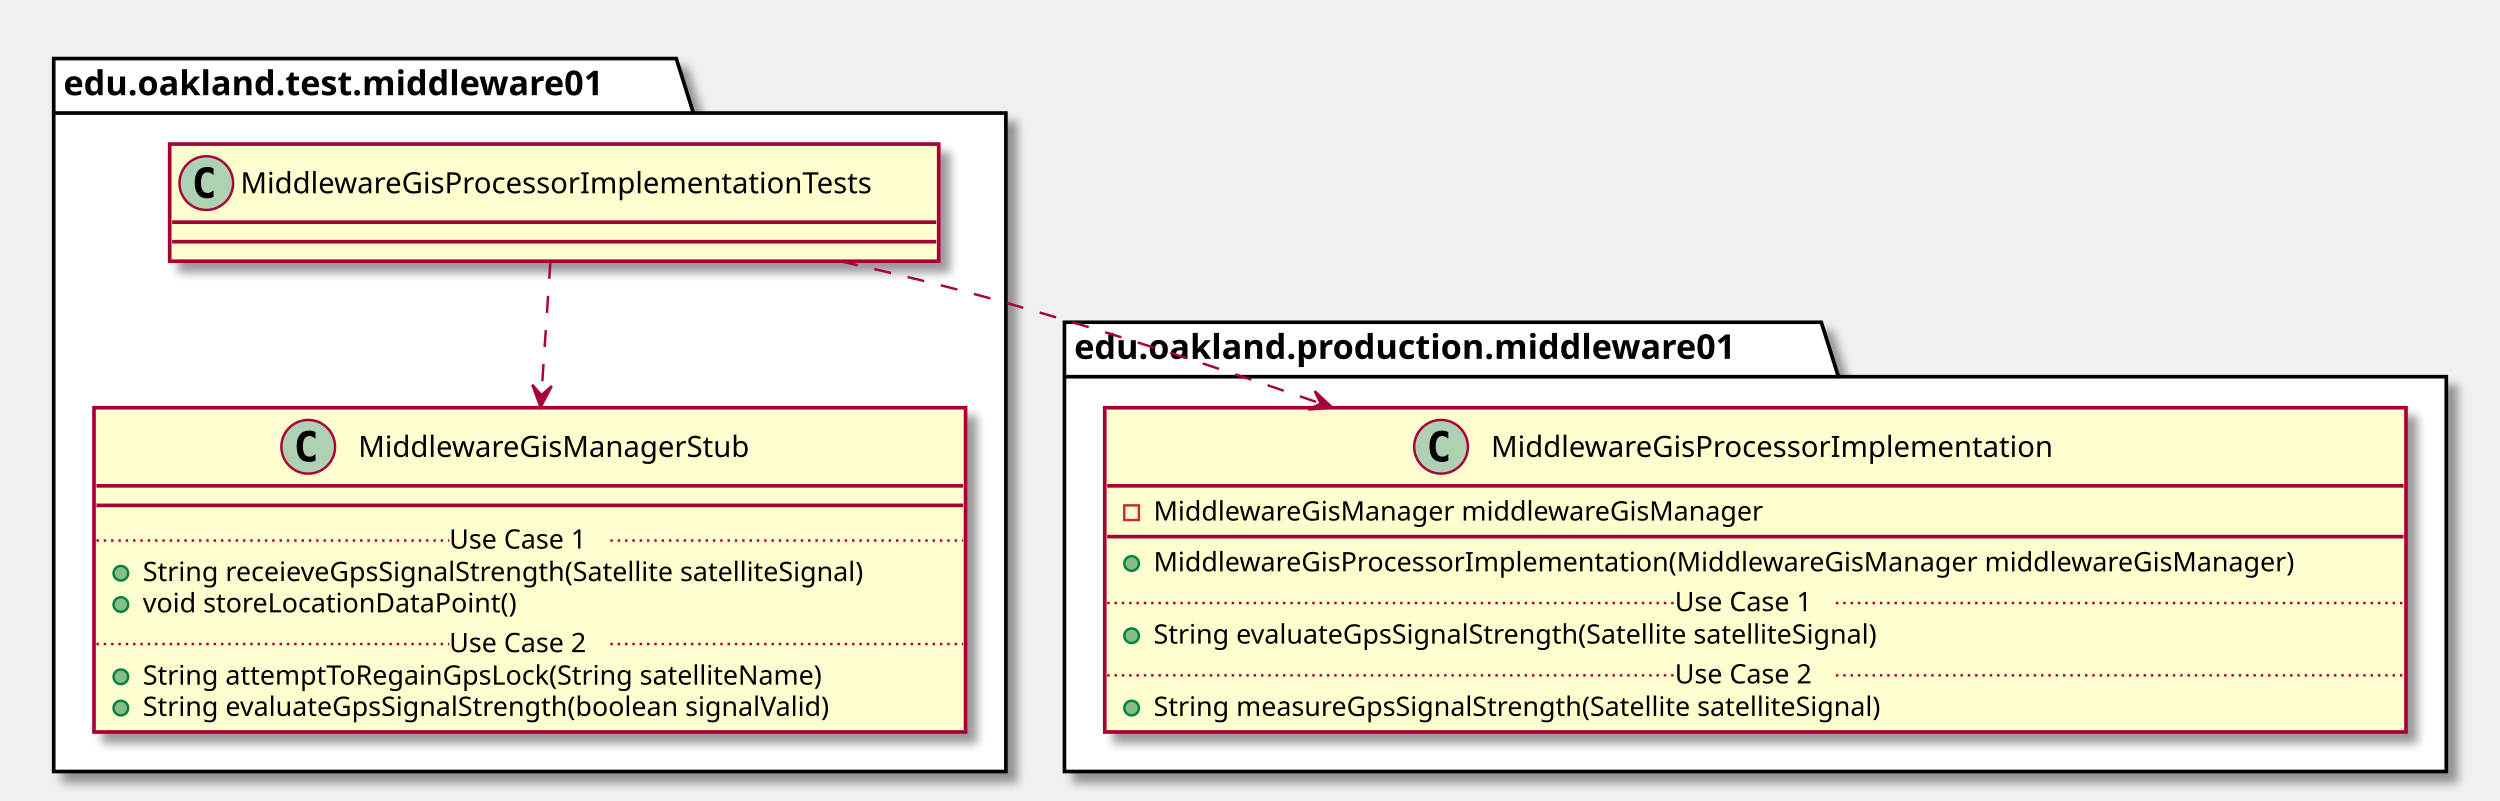
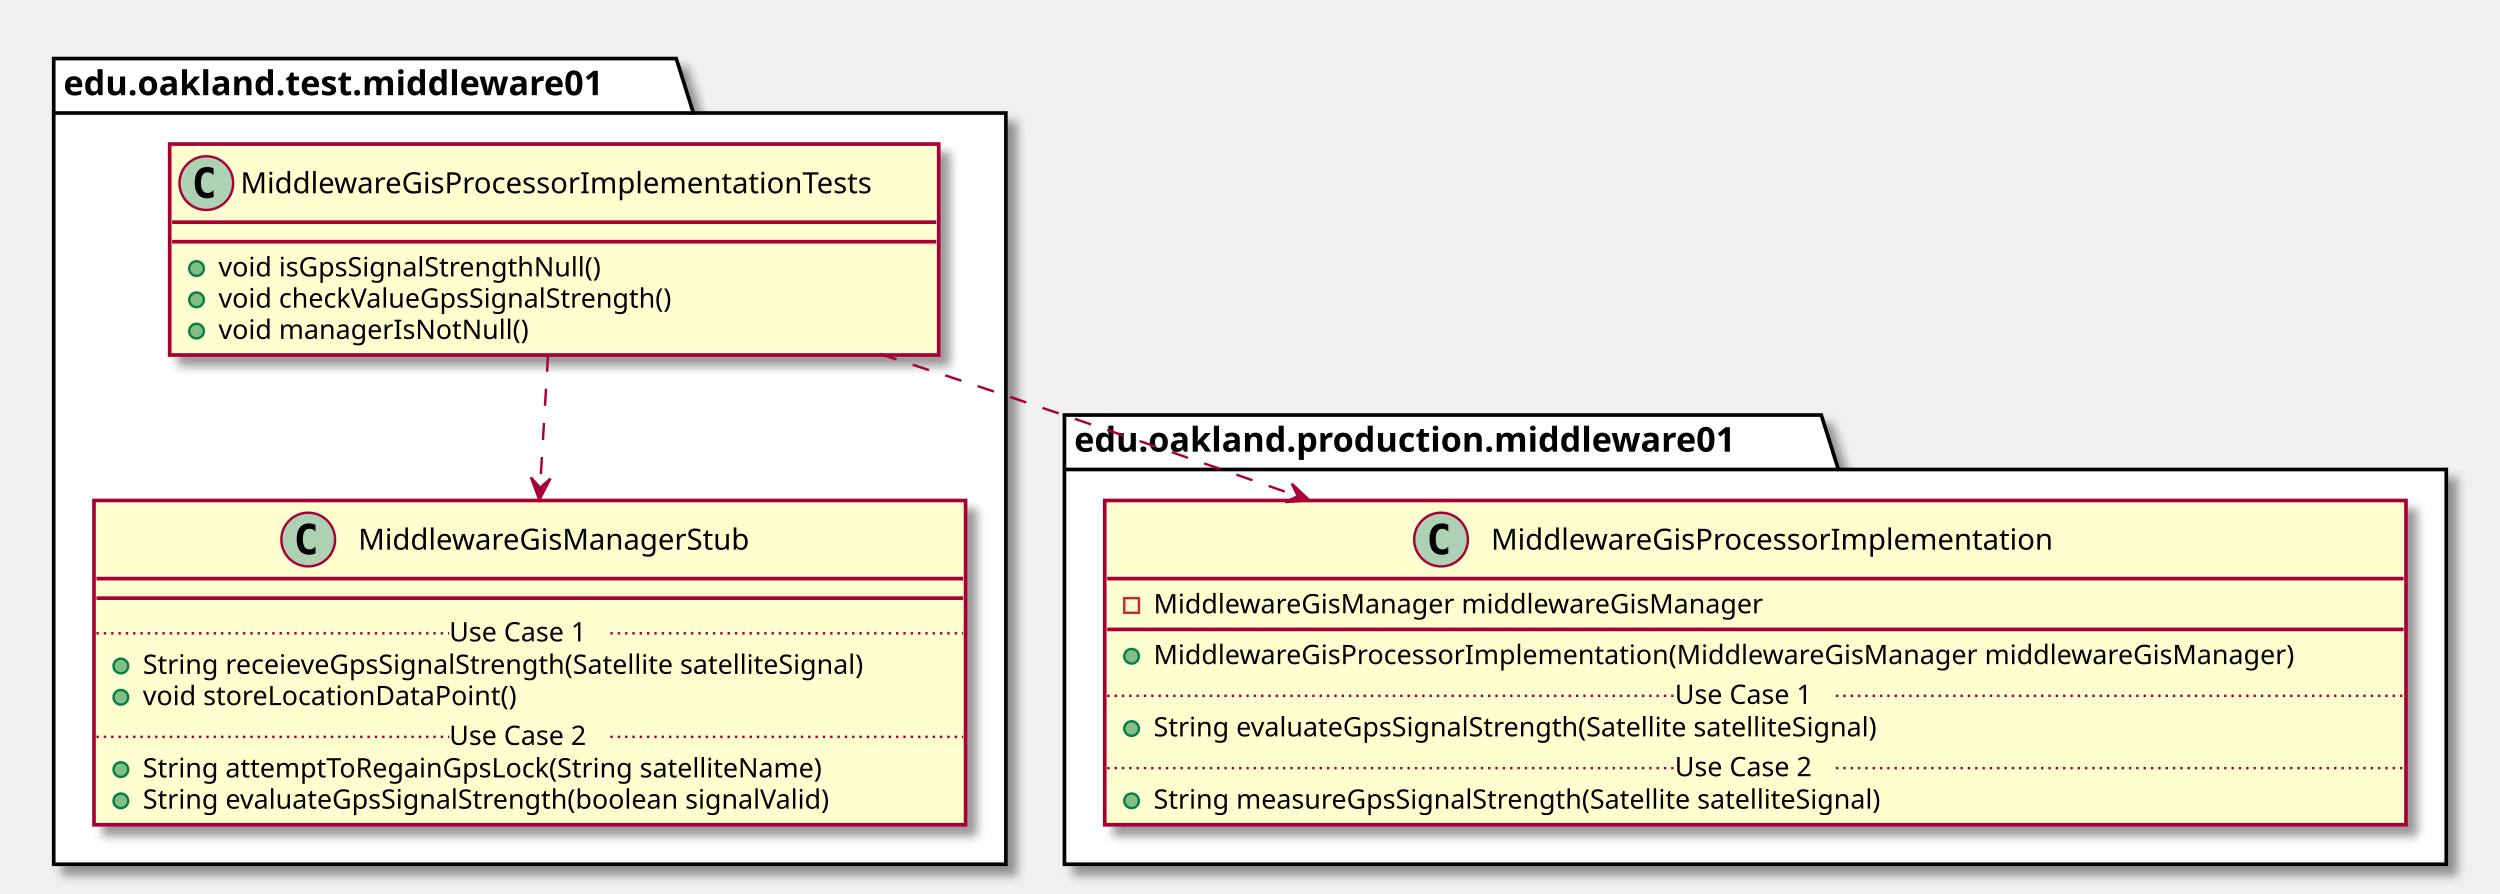
- <svg xmlns="http://www.w3.org/2000/svg" contentScriptType="application/ecmascript" contentStyleType="text/css" height="328px" preserveAspectRatio="none" style="width:1024px;height:328px;" version="1.1" viewBox="0 0 1024 328" width="1024px" zoomAndPan="magnify">
+ <svg xmlns="http://www.w3.org/2000/svg" contentScriptType="application/ecmascript" contentStyleType="text/css" height="366px" preserveAspectRatio="none" style="width:1024px;height:366px;" version="1.1" viewBox="0 0 1024 366" width="1024px" zoomAndPan="magnify">
  <defs>
-     <filter height="300%" id="f1su1064b163xt" width="300%" x="-1" y="-1">
+     <filter height="300%" id="f1q6ry1egu76h0" width="300%" x="-1" y="-1">
      <feGaussianBlur result="blurOut" stdDeviation="2.0" />
      <feColorMatrix in="blurOut" result="blurOut2" type="matrix" values="0 0 0 0 0 0 0 0 0 0 0 0 0 0 0 0 0 0 .4 0" />
      <feOffset dx="4.0" dy="4.0" in="blurOut2" result="blurOut3" />
      <feBlend in="SourceGraphic" in2="blurOut3" mode="normal" />
    </filter>
  </defs>
  <g>
-     <polygon fill="#FFFFFF" filter="url(#f1su1064b163xt)" points="22,24,277,24,284,46.297,412,46.297,412,316,22,316,22,24" style="stroke: #000000; stroke-width: 1.5;" />
+     <polygon fill="#FFFFFF" filter="url(#f1q6ry1egu76h0)" points="22,24,277,24,284,46.297,412,46.297,412,354,22,354,22,24" style="stroke: #000000; stroke-width: 1.5;" />
    <line style="stroke: #000000; stroke-width: 1.5;" x1="22" x2="284" y1="46.297" y2="46.297" />
    <text fill="#000000" font-family="sans-serif" font-size="14" font-weight="bold" lengthAdjust="spacingAndGlyphs" textLength="249" x="26" y="38.995">edu.oakland.test.middleware01</text>
-     <polygon fill="#FFFFFF" filter="url(#f1su1064b163xt)" points="436,132,746,132,753,154.297,1002,154.297,1002,316,436,316,436,132" style="stroke: #000000; stroke-width: 1.5;" />
-     <line style="stroke: #000000; stroke-width: 1.5;" x1="436" x2="753" y1="154.297" y2="154.297" />
-     <text fill="#000000" font-family="sans-serif" font-size="14" font-weight="bold" lengthAdjust="spacingAndGlyphs" textLength="304" x="440" y="146.995">edu.oakland.production.middleware01</text>
-     <rect fill="#FEFECE" filter="url(#f1su1064b163xt)" height="48" id="MiddlewareGisProcessorImplementationTests" style="stroke: #A80036; stroke-width: 1.5;" width="315" x="69.5" y="59" />
+     <polygon fill="#FFFFFF" filter="url(#f1q6ry1egu76h0)" points="436,170,746,170,753,192.297,1002,192.297,1002,354,436,354,436,170" style="stroke: #000000; stroke-width: 1.5;" />
+     <line style="stroke: #000000; stroke-width: 1.5;" x1="436" x2="753" y1="192.297" y2="192.297" />
+     <text fill="#000000" font-family="sans-serif" font-size="14" font-weight="bold" lengthAdjust="spacingAndGlyphs" textLength="304" x="440" y="184.995">edu.oakland.production.middleware01</text>
+     <rect fill="#FEFECE" filter="url(#f1q6ry1egu76h0)" height="86.414" id="MiddlewareGisProcessorImplementationTests" style="stroke: #A80036; stroke-width: 1.5;" width="315" x="69.5" y="59" />
    <ellipse cx="84.5" cy="75" fill="#ADD1B2" rx="11" ry="11" style="stroke: #A80036; stroke-width: 1.0;" />
    <path d="M87.469,80.641 Q86.891,80.938 86.25,81.078 Q85.609,81.234 84.906,81.234 Q82.406,81.234 81.078,79.594 Q79.766,77.938 79.766,74.812 Q79.766,71.688 81.078,70.031 Q82.406,68.375 84.906,68.375 Q85.609,68.375 86.25,68.531 Q86.906,68.688 87.469,68.984 L87.469,71.703 Q86.844,71.125 86.25,70.859 Q85.656,70.578 85.031,70.578 Q83.688,70.578 83,71.656 Q82.312,72.719 82.312,74.812 Q82.312,76.906 83,77.984 Q83.688,79.047 85.031,79.047 Q85.656,79.047 86.25,78.781 Q86.844,78.5 87.469,77.922 L87.469,80.641 Z " />
    <text fill="#000000" font-family="sans-serif" font-size="12" lengthAdjust="spacingAndGlyphs" textLength="283" x="98.5" y="79.154">MiddlewareGisProcessorImplementationTests</text>
    <line style="stroke: #A80036; stroke-width: 1.5;" x1="70.5" x2="383.5" y1="91" y2="91" />
    <line style="stroke: #A80036; stroke-width: 1.5;" x1="70.5" x2="383.5" y1="99" y2="99" />
-     <rect fill="#FEFECE" filter="url(#f1su1064b163xt)" height="132.828" id="MiddlewareGisManagerStub" style="stroke: #A80036; stroke-width: 1.5;" width="357" x="38.5" y="167" />
-     <ellipse cx="126.25" cy="183" fill="#ADD1B2" rx="11" ry="11" style="stroke: #A80036; stroke-width: 1.0;" />
-     <path d="M129.219,188.641 Q128.641,188.938 128,189.078 Q127.359,189.234 126.656,189.234 Q124.156,189.234 122.828,187.594 Q121.516,185.938 121.516,182.812 Q121.516,179.688 122.828,178.031 Q124.156,176.375 126.656,176.375 Q127.359,176.375 128,176.531 Q128.656,176.688 129.219,176.984 L129.219,179.703 Q128.594,179.125 128,178.859 Q127.406,178.578 126.781,178.578 Q125.438,178.578 124.75,179.656 Q124.062,180.719 124.062,182.812 Q124.062,184.906 124.75,185.984 Q125.438,187.047 126.781,187.047 Q127.406,187.047 128,186.781 Q128.594,186.5 129.219,185.922 L129.219,188.641 Z " />
-     <text fill="#000000" font-family="sans-serif" font-size="12" lengthAdjust="spacingAndGlyphs" textLength="173" x="146.75" y="187.154">MiddlewareGisManagerStub</text>
-     <line style="stroke: #A80036; stroke-width: 1.5;" x1="39.5" x2="394.5" y1="199" y2="199" />
-     <line style="stroke: #A80036; stroke-width: 1.5;" x1="39.5" x2="394.5" y1="207" y2="207" />
-     <ellipse cx="49.5" cy="234.805" fill="#84BE84" rx="3" ry="3" style="stroke: #038048; stroke-width: 1.0;" />
-     <text fill="#000000" font-family="sans-serif" font-size="11" lengthAdjust="spacingAndGlyphs" textLength="331" x="58.5" y="238.015">String receieveGpsSignalStrength(Satellite satelliteSignal)</text>
-     <ellipse cx="49.5" cy="247.609" fill="#84BE84" rx="3" ry="3" style="stroke: #038048; stroke-width: 1.0;" />
-     <text fill="#000000" font-family="sans-serif" font-size="11" lengthAdjust="spacingAndGlyphs" textLength="166" x="58.5" y="250.82">void storeLocationDataPoint()</text>
-     <line style="stroke: #A80036; stroke-width: 1.0; stroke-dasharray: 1.0,2.0;" x1="39.5" x2="184" y1="221.402" y2="221.402" />
-     <text fill="#000000" font-family="sans-serif" font-size="11" lengthAdjust="spacingAndGlyphs" textLength="66" x="184" y="224.71">Use Case 1</text>
-     <line style="stroke: #A80036; stroke-width: 1.0; stroke-dasharray: 1.0,2.0;" x1="250" x2="394.5" y1="221.402" y2="221.402" />
-     <ellipse cx="49.5" cy="277.219" fill="#84BE84" rx="3" ry="3" style="stroke: #038048; stroke-width: 1.0;" />
-     <text fill="#000000" font-family="sans-serif" font-size="11" lengthAdjust="spacingAndGlyphs" textLength="306" x="58.5" y="280.429">String attemptToRegainGpsLock(String satelliteName)</text>
-     <ellipse cx="49.5" cy="290.023" fill="#84BE84" rx="3" ry="3" style="stroke: #038048; stroke-width: 1.0;" />
-     <text fill="#000000" font-family="sans-serif" font-size="11" lengthAdjust="spacingAndGlyphs" textLength="311" x="58.5" y="293.234">String evaluateGpsSignalStrength(boolean signalValid)</text>
-     <line style="stroke: #A80036; stroke-width: 1.0; stroke-dasharray: 1.0,2.0;" x1="39.5" x2="184" y1="263.816" y2="263.816" />
-     <text fill="#000000" font-family="sans-serif" font-size="11" lengthAdjust="spacingAndGlyphs" textLength="66" x="184" y="267.125">Use Case 2</text>
-     <line style="stroke: #A80036; stroke-width: 1.0; stroke-dasharray: 1.0,2.0;" x1="250" x2="394.5" y1="263.816" y2="263.816" />
-     <rect fill="#FEFECE" filter="url(#f1su1064b163xt)" height="132.828" id="MiddlewareGisProcessorImplementation" style="stroke: #A80036; stroke-width: 1.5;" width="533" x="452.5" y="167" />
-     <ellipse cx="590.25" cy="183" fill="#ADD1B2" rx="11" ry="11" style="stroke: #A80036; stroke-width: 1.0;" />
-     <path d="M593.219,188.641 Q592.641,188.938 592,189.078 Q591.359,189.234 590.656,189.234 Q588.156,189.234 586.828,187.594 Q585.516,185.938 585.516,182.812 Q585.516,179.688 586.828,178.031 Q588.156,176.375 590.656,176.375 Q591.359,176.375 592,176.531 Q592.656,176.688 593.219,176.984 L593.219,179.703 Q592.594,179.125 592,178.859 Q591.406,178.578 590.781,178.578 Q589.438,178.578 588.75,179.656 Q588.062,180.719 588.062,182.812 Q588.062,184.906 588.75,185.984 Q589.438,187.047 590.781,187.047 Q591.406,187.047 592,186.781 Q592.594,186.5 593.219,185.922 L593.219,188.641 Z " />
-     <text fill="#000000" font-family="sans-serif" font-size="12" lengthAdjust="spacingAndGlyphs" textLength="249" x="610.75" y="187.154">MiddlewareGisProcessorImplementation</text>
-     <line style="stroke: #A80036; stroke-width: 1.5;" x1="453.5" x2="984.5" y1="199" y2="199" />
-     <rect fill="none" height="6" style="stroke: #C82930; stroke-width: 1.0;" width="6" x="460.5" y="207" />
-     <text fill="#000000" font-family="sans-serif" font-size="11" lengthAdjust="spacingAndGlyphs" textLength="270" x="472.5" y="213.21">MiddlewareGisManager middlewareGisManager</text>
-     <line style="stroke: #A80036; stroke-width: 1.5;" x1="453.5" x2="984.5" y1="219.805" y2="219.805" />
-     <ellipse cx="463.5" cy="230.805" fill="#84BE84" rx="3" ry="3" style="stroke: #038048; stroke-width: 1.0;" />
-     <text fill="#000000" font-family="sans-serif" font-size="11" lengthAdjust="spacingAndGlyphs" textLength="507" x="472.5" y="234.015">MiddlewareGisProcessorImplementation(MiddlewareGisManager middlewareGisManager)</text>
-     <ellipse cx="463.5" cy="260.414" fill="#84BE84" rx="3" ry="3" style="stroke: #038048; stroke-width: 1.0;" />
-     <text fill="#000000" font-family="sans-serif" font-size="11" lengthAdjust="spacingAndGlyphs" textLength="331" x="472.5" y="263.625">String evaluateGpsSignalStrength(Satellite satelliteSignal)</text>
-     <line style="stroke: #A80036; stroke-width: 1.0; stroke-dasharray: 1.0,2.0;" x1="453.5" x2="686" y1="247.012" y2="247.012" />
-     <text fill="#000000" font-family="sans-serif" font-size="11" lengthAdjust="spacingAndGlyphs" textLength="66" x="686" y="250.32">Use Case 1</text>
-     <line style="stroke: #A80036; stroke-width: 1.0; stroke-dasharray: 1.0,2.0;" x1="752" x2="984.5" y1="247.012" y2="247.012" />
-     <ellipse cx="463.5" cy="290.023" fill="#84BE84" rx="3" ry="3" style="stroke: #038048; stroke-width: 1.0;" />
-     <text fill="#000000" font-family="sans-serif" font-size="11" lengthAdjust="spacingAndGlyphs" textLength="334" x="472.5" y="293.234">String measureGpsSignalStrength(Satellite satelliteSignal)</text>
-     <line style="stroke: #A80036; stroke-width: 1.0; stroke-dasharray: 1.0,2.0;" x1="453.5" x2="686" y1="276.621" y2="276.621" />
-     <text fill="#000000" font-family="sans-serif" font-size="11" lengthAdjust="spacingAndGlyphs" textLength="66" x="686" y="279.929">Use Case 2</text>
-     <line style="stroke: #A80036; stroke-width: 1.0; stroke-dasharray: 1.0,2.0;" x1="752" x2="984.5" y1="276.621" y2="276.621" />
-     <path d="M225.44,107.2 C224.44,122.02 223.09,142.09 221.76,161.82 " fill="none" id="MiddlewareGisProcessorImplementationTests-&gt;MiddlewareGisManagerStub" style="stroke: #A80036; stroke-width: 1.0; stroke-dasharray: 7.0,7.0;" />
-     <polygon fill="#A80036" points="221.42,166.83,226.003,158.113,221.749,161.841,218.02,157.586,221.42,166.83" style="stroke: #A80036; stroke-width: 1.0;" />
-     <path d="M344.5,107.06 C367.03,112.14 390.34,117.86 412,124 C454.16,135.95 498.93,150.62 540.87,165.25 " fill="none" id="MiddlewareGisProcessorImplementationTests-&gt;MiddlewareGisProcessorImplementation" style="stroke: #A80036; stroke-width: 1.0; stroke-dasharray: 7.0,7.0;" />
-     <polygon fill="#A80036" points="545.7,166.94,538.518,160.201,540.979,165.295,535.885,167.756,545.7,166.94" style="stroke: #A80036; stroke-width: 1.0;" />
+     <ellipse cx="80.5" cy="110" fill="#84BE84" rx="3" ry="3" style="stroke: #038048; stroke-width: 1.0;" />
+     <text fill="#000000" font-family="sans-serif" font-size="11" lengthAdjust="spacingAndGlyphs" textLength="173" x="89.5" y="113.21">void isGpsSignalStrengthNull()</text>
+     <ellipse cx="80.5" cy="122.805" fill="#84BE84" rx="3" ry="3" style="stroke: #038048; stroke-width: 1.0;" />
+     <text fill="#000000" font-family="sans-serif" font-size="11" lengthAdjust="spacingAndGlyphs" textLength="205" x="89.5" y="126.015">void checkValueGpsSignalStrength()</text>
+     <ellipse cx="80.5" cy="135.609" fill="#84BE84" rx="3" ry="3" style="stroke: #038048; stroke-width: 1.0;" />
+     <text fill="#000000" font-family="sans-serif" font-size="11" lengthAdjust="spacingAndGlyphs" textLength="136" x="89.5" y="138.82">void managerIsNotNull()</text>
+     <rect fill="#FEFECE" filter="url(#f1q6ry1egu76h0)" height="132.828" id="MiddlewareGisManagerStub" style="stroke: #A80036; stroke-width: 1.5;" width="357" x="38.5" y="205" />
+     <ellipse cx="126.25" cy="221" fill="#ADD1B2" rx="11" ry="11" style="stroke: #A80036; stroke-width: 1.0;" />
+     <path d="M129.219,226.641 Q128.641,226.938 128,227.078 Q127.359,227.234 126.656,227.234 Q124.156,227.234 122.828,225.594 Q121.516,223.938 121.516,220.812 Q121.516,217.688 122.828,216.031 Q124.156,214.375 126.656,214.375 Q127.359,214.375 128,214.531 Q128.656,214.688 129.219,214.984 L129.219,217.703 Q128.594,217.125 128,216.859 Q127.406,216.578 126.781,216.578 Q125.438,216.578 124.75,217.656 Q124.062,218.719 124.062,220.812 Q124.062,222.906 124.75,223.984 Q125.438,225.047 126.781,225.047 Q127.406,225.047 128,224.781 Q128.594,224.5 129.219,223.922 L129.219,226.641 Z " />
+     <text fill="#000000" font-family="sans-serif" font-size="12" lengthAdjust="spacingAndGlyphs" textLength="173" x="146.75" y="225.154">MiddlewareGisManagerStub</text>
+     <line style="stroke: #A80036; stroke-width: 1.5;" x1="39.5" x2="394.5" y1="237" y2="237" />
+     <line style="stroke: #A80036; stroke-width: 1.5;" x1="39.5" x2="394.5" y1="245" y2="245" />
+     <ellipse cx="49.5" cy="272.805" fill="#84BE84" rx="3" ry="3" style="stroke: #038048; stroke-width: 1.0;" />
+     <text fill="#000000" font-family="sans-serif" font-size="11" lengthAdjust="spacingAndGlyphs" textLength="331" x="58.5" y="276.015">String receieveGpsSignalStrength(Satellite satelliteSignal)</text>
+     <ellipse cx="49.5" cy="285.609" fill="#84BE84" rx="3" ry="3" style="stroke: #038048; stroke-width: 1.0;" />
+     <text fill="#000000" font-family="sans-serif" font-size="11" lengthAdjust="spacingAndGlyphs" textLength="166" x="58.5" y="288.82">void storeLocationDataPoint()</text>
+     <line style="stroke: #A80036; stroke-width: 1.0; stroke-dasharray: 1.0,2.0;" x1="39.5" x2="184" y1="259.402" y2="259.402" />
+     <text fill="#000000" font-family="sans-serif" font-size="11" lengthAdjust="spacingAndGlyphs" textLength="66" x="184" y="262.71">Use Case 1</text>
+     <line style="stroke: #A80036; stroke-width: 1.0; stroke-dasharray: 1.0,2.0;" x1="250" x2="394.5" y1="259.402" y2="259.402" />
+     <ellipse cx="49.5" cy="315.219" fill="#84BE84" rx="3" ry="3" style="stroke: #038048; stroke-width: 1.0;" />
+     <text fill="#000000" font-family="sans-serif" font-size="11" lengthAdjust="spacingAndGlyphs" textLength="306" x="58.5" y="318.429">String attemptToRegainGpsLock(String satelliteName)</text>
+     <ellipse cx="49.5" cy="328.023" fill="#84BE84" rx="3" ry="3" style="stroke: #038048; stroke-width: 1.0;" />
+     <text fill="#000000" font-family="sans-serif" font-size="11" lengthAdjust="spacingAndGlyphs" textLength="311" x="58.5" y="331.234">String evaluateGpsSignalStrength(boolean signalValid)</text>
+     <line style="stroke: #A80036; stroke-width: 1.0; stroke-dasharray: 1.0,2.0;" x1="39.5" x2="184" y1="301.816" y2="301.816" />
+     <text fill="#000000" font-family="sans-serif" font-size="11" lengthAdjust="spacingAndGlyphs" textLength="66" x="184" y="305.125">Use Case 2</text>
+     <line style="stroke: #A80036; stroke-width: 1.0; stroke-dasharray: 1.0,2.0;" x1="250" x2="394.5" y1="301.816" y2="301.816" />
+     <rect fill="#FEFECE" filter="url(#f1q6ry1egu76h0)" height="132.828" id="MiddlewareGisProcessorImplementation" style="stroke: #A80036; stroke-width: 1.5;" width="533" x="452.5" y="205" />
+     <ellipse cx="590.25" cy="221" fill="#ADD1B2" rx="11" ry="11" style="stroke: #A80036; stroke-width: 1.0;" />
+     <path d="M593.219,226.641 Q592.641,226.938 592,227.078 Q591.359,227.234 590.656,227.234 Q588.156,227.234 586.828,225.594 Q585.516,223.938 585.516,220.812 Q585.516,217.688 586.828,216.031 Q588.156,214.375 590.656,214.375 Q591.359,214.375 592,214.531 Q592.656,214.688 593.219,214.984 L593.219,217.703 Q592.594,217.125 592,216.859 Q591.406,216.578 590.781,216.578 Q589.438,216.578 588.75,217.656 Q588.062,218.719 588.062,220.812 Q588.062,222.906 588.75,223.984 Q589.438,225.047 590.781,225.047 Q591.406,225.047 592,224.781 Q592.594,224.5 593.219,223.922 L593.219,226.641 Z " />
+     <text fill="#000000" font-family="sans-serif" font-size="12" lengthAdjust="spacingAndGlyphs" textLength="249" x="610.75" y="225.154">MiddlewareGisProcessorImplementation</text>
+     <line style="stroke: #A80036; stroke-width: 1.5;" x1="453.5" x2="984.5" y1="237" y2="237" />
+     <rect fill="none" height="6" style="stroke: #C82930; stroke-width: 1.0;" width="6" x="460.5" y="245" />
+     <text fill="#000000" font-family="sans-serif" font-size="11" lengthAdjust="spacingAndGlyphs" textLength="270" x="472.5" y="251.21">MiddlewareGisManager middlewareGisManager</text>
+     <line style="stroke: #A80036; stroke-width: 1.5;" x1="453.5" x2="984.5" y1="257.805" y2="257.805" />
+     <ellipse cx="463.5" cy="268.805" fill="#84BE84" rx="3" ry="3" style="stroke: #038048; stroke-width: 1.0;" />
+     <text fill="#000000" font-family="sans-serif" font-size="11" lengthAdjust="spacingAndGlyphs" textLength="507" x="472.5" y="272.015">MiddlewareGisProcessorImplementation(MiddlewareGisManager middlewareGisManager)</text>
+     <ellipse cx="463.5" cy="298.414" fill="#84BE84" rx="3" ry="3" style="stroke: #038048; stroke-width: 1.0;" />
+     <text fill="#000000" font-family="sans-serif" font-size="11" lengthAdjust="spacingAndGlyphs" textLength="331" x="472.5" y="301.625">String evaluateGpsSignalStrength(Satellite satelliteSignal)</text>
+     <line style="stroke: #A80036; stroke-width: 1.0; stroke-dasharray: 1.0,2.0;" x1="453.5" x2="686" y1="285.012" y2="285.012" />
+     <text fill="#000000" font-family="sans-serif" font-size="11" lengthAdjust="spacingAndGlyphs" textLength="66" x="686" y="288.32">Use Case 1</text>
+     <line style="stroke: #A80036; stroke-width: 1.0; stroke-dasharray: 1.0,2.0;" x1="752" x2="984.5" y1="285.012" y2="285.012" />
+     <ellipse cx="463.5" cy="328.023" fill="#84BE84" rx="3" ry="3" style="stroke: #038048; stroke-width: 1.0;" />
+     <text fill="#000000" font-family="sans-serif" font-size="11" lengthAdjust="spacingAndGlyphs" textLength="334" x="472.5" y="331.234">String measureGpsSignalStrength(Satellite satelliteSignal)</text>
+     <line style="stroke: #A80036; stroke-width: 1.0; stroke-dasharray: 1.0,2.0;" x1="453.5" x2="686" y1="314.621" y2="314.621" />
+     <text fill="#000000" font-family="sans-serif" font-size="11" lengthAdjust="spacingAndGlyphs" textLength="66" x="686" y="317.929">Use Case 2</text>
+     <line style="stroke: #A80036; stroke-width: 1.0; stroke-dasharray: 1.0,2.0;" x1="752" x2="984.5" y1="314.621" y2="314.621" />
+     <path d="M224.48,145.27 C223.49,161.74 222.34,181.09 221.23,199.58 " fill="none" id="MiddlewareGisProcessorImplementationTests-&gt;MiddlewareGisManagerStub" style="stroke: #A80036; stroke-width: 1.0; stroke-dasharray: 7.0,7.0;" />
+     <polygon fill="#A80036" points="220.92,204.77,225.453,196.026,221.22,199.779,217.468,195.546,220.92,204.77" style="stroke: #A80036; stroke-width: 1.0;" />
+     <path d="M360.55,145.05 C377.88,150.67 395.38,156.42 412,162 C450.75,175.02 492.1,189.34 531.49,203.19 " fill="none" id="MiddlewareGisProcessorImplementationTests-&gt;MiddlewareGisProcessorImplementation" style="stroke: #A80036; stroke-width: 1.0; stroke-dasharray: 7.0,7.0;" />
+     <polygon fill="#A80036" points="536.29,204.88,529.126,198.122,531.573,203.222,526.473,205.669,536.29,204.88" style="stroke: #A80036; stroke-width: 1.0;" />
  </g>
</svg>
